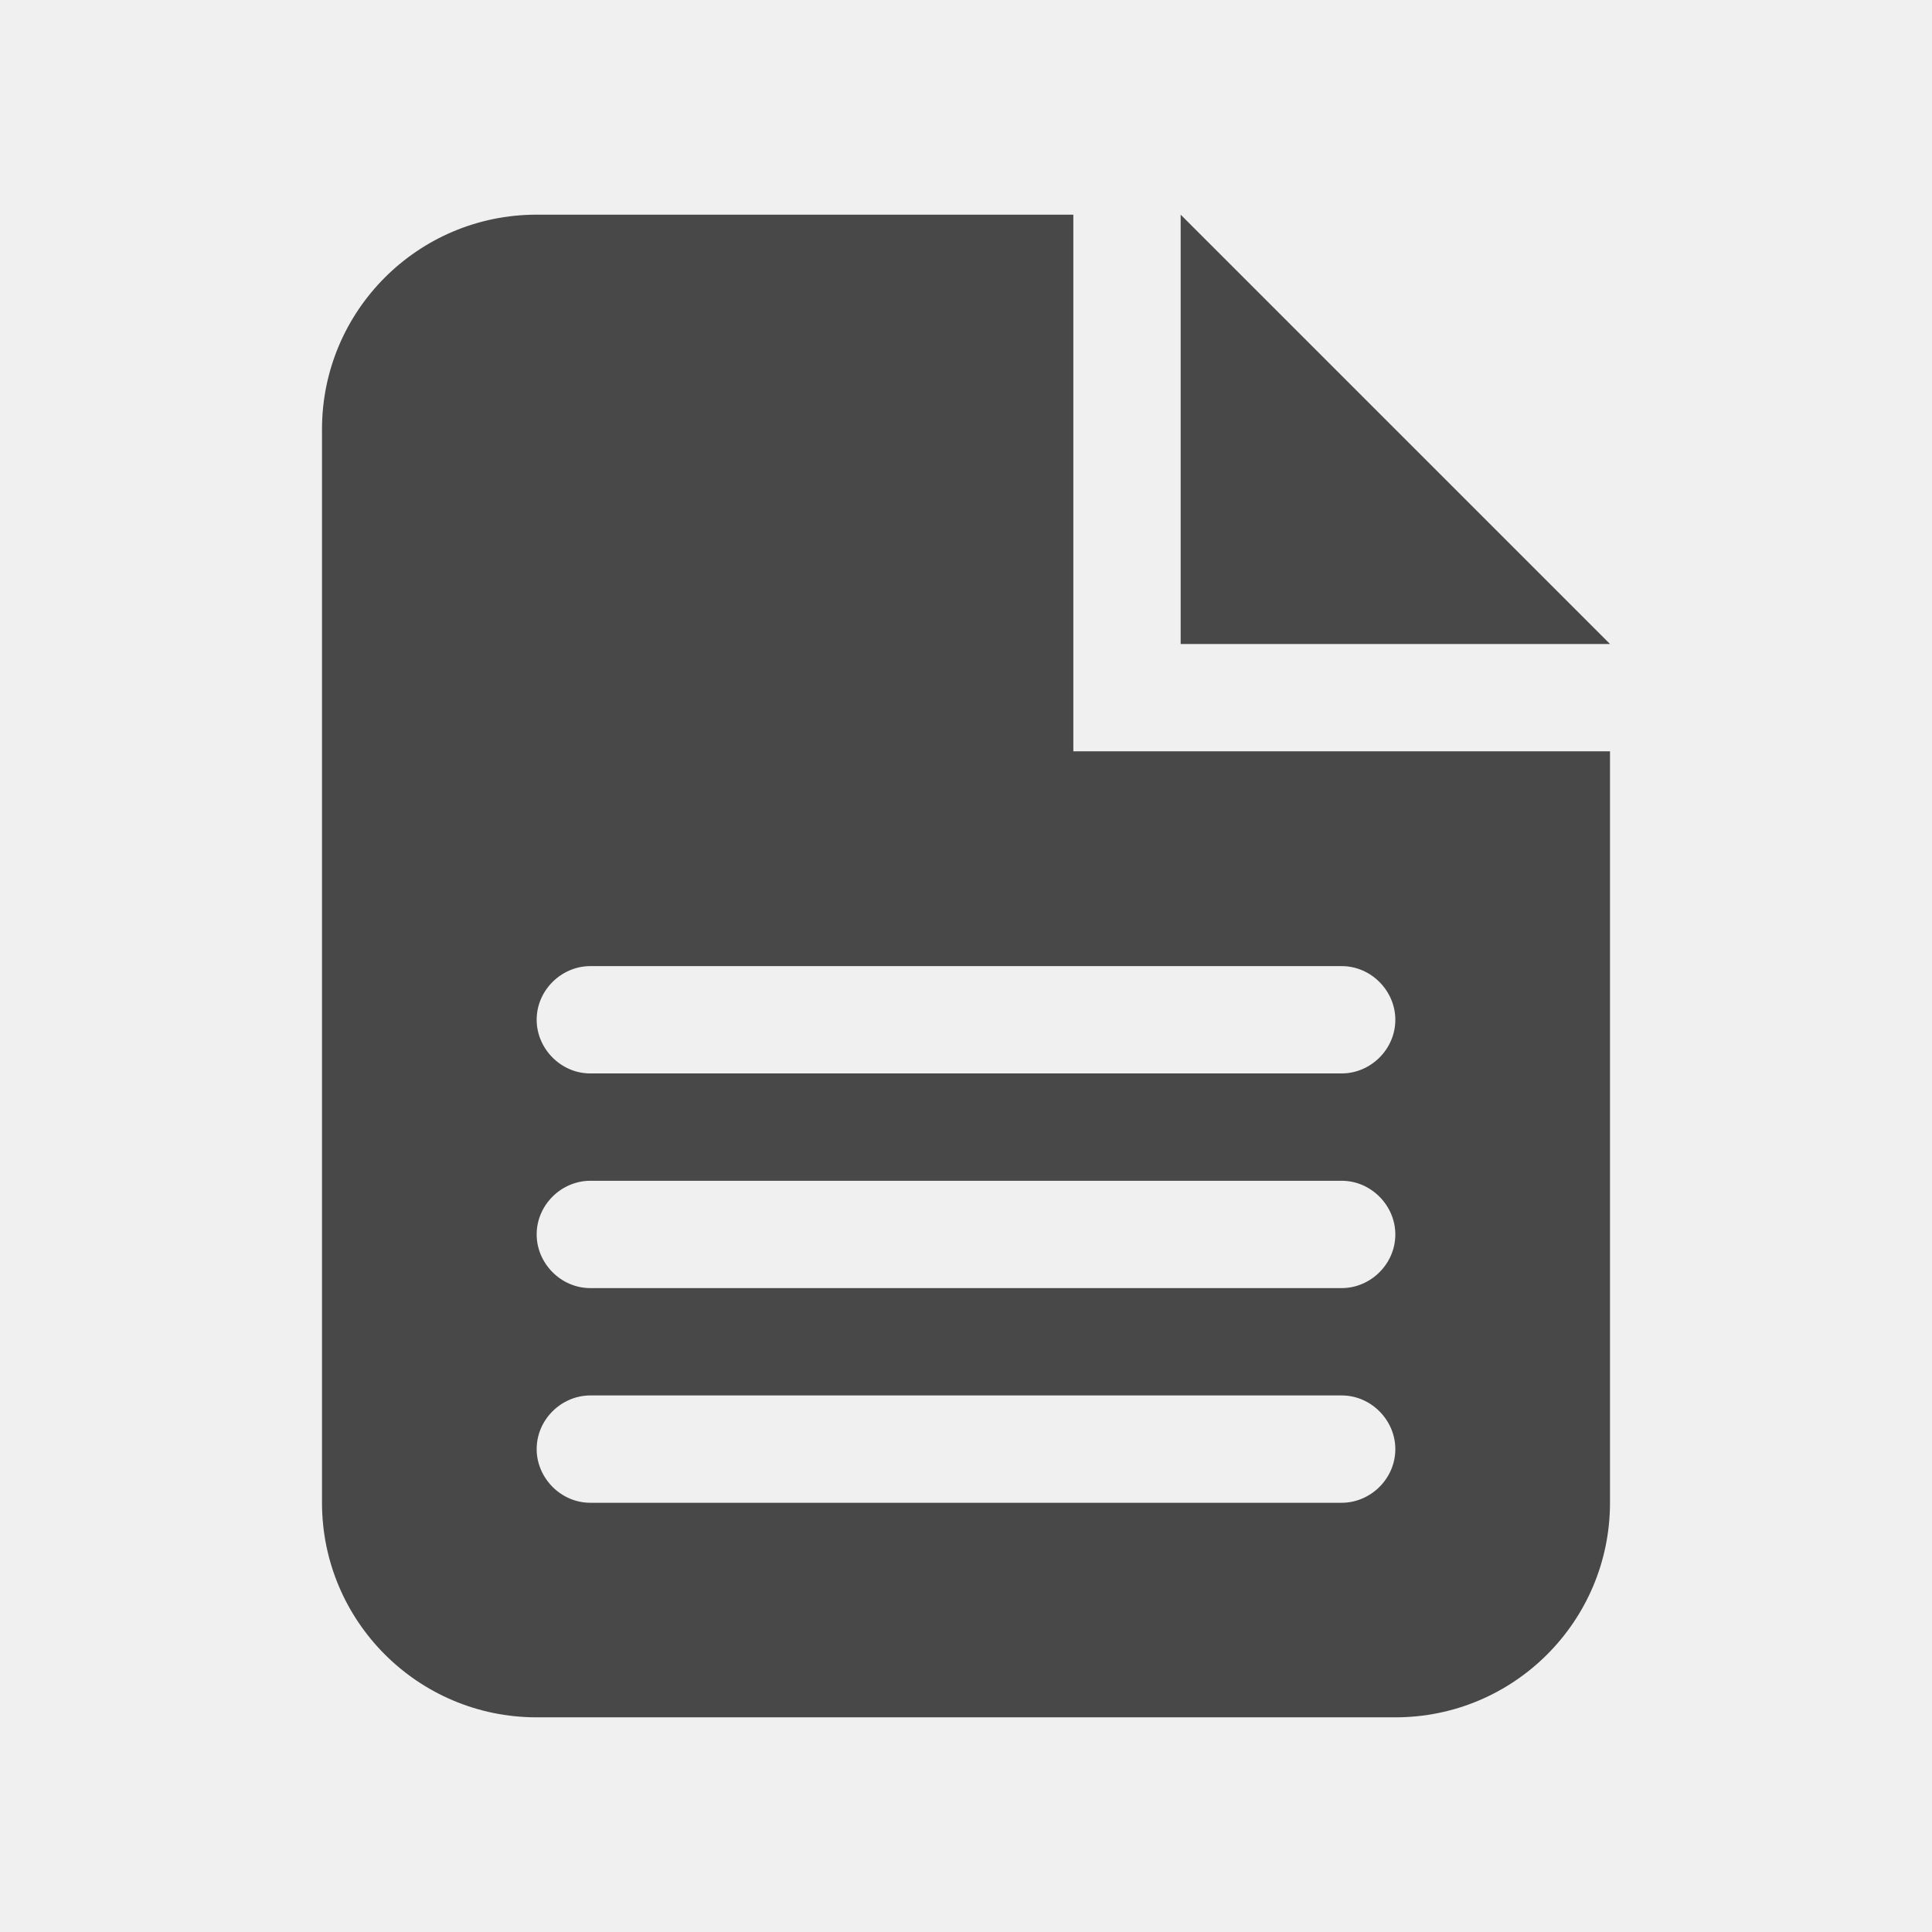
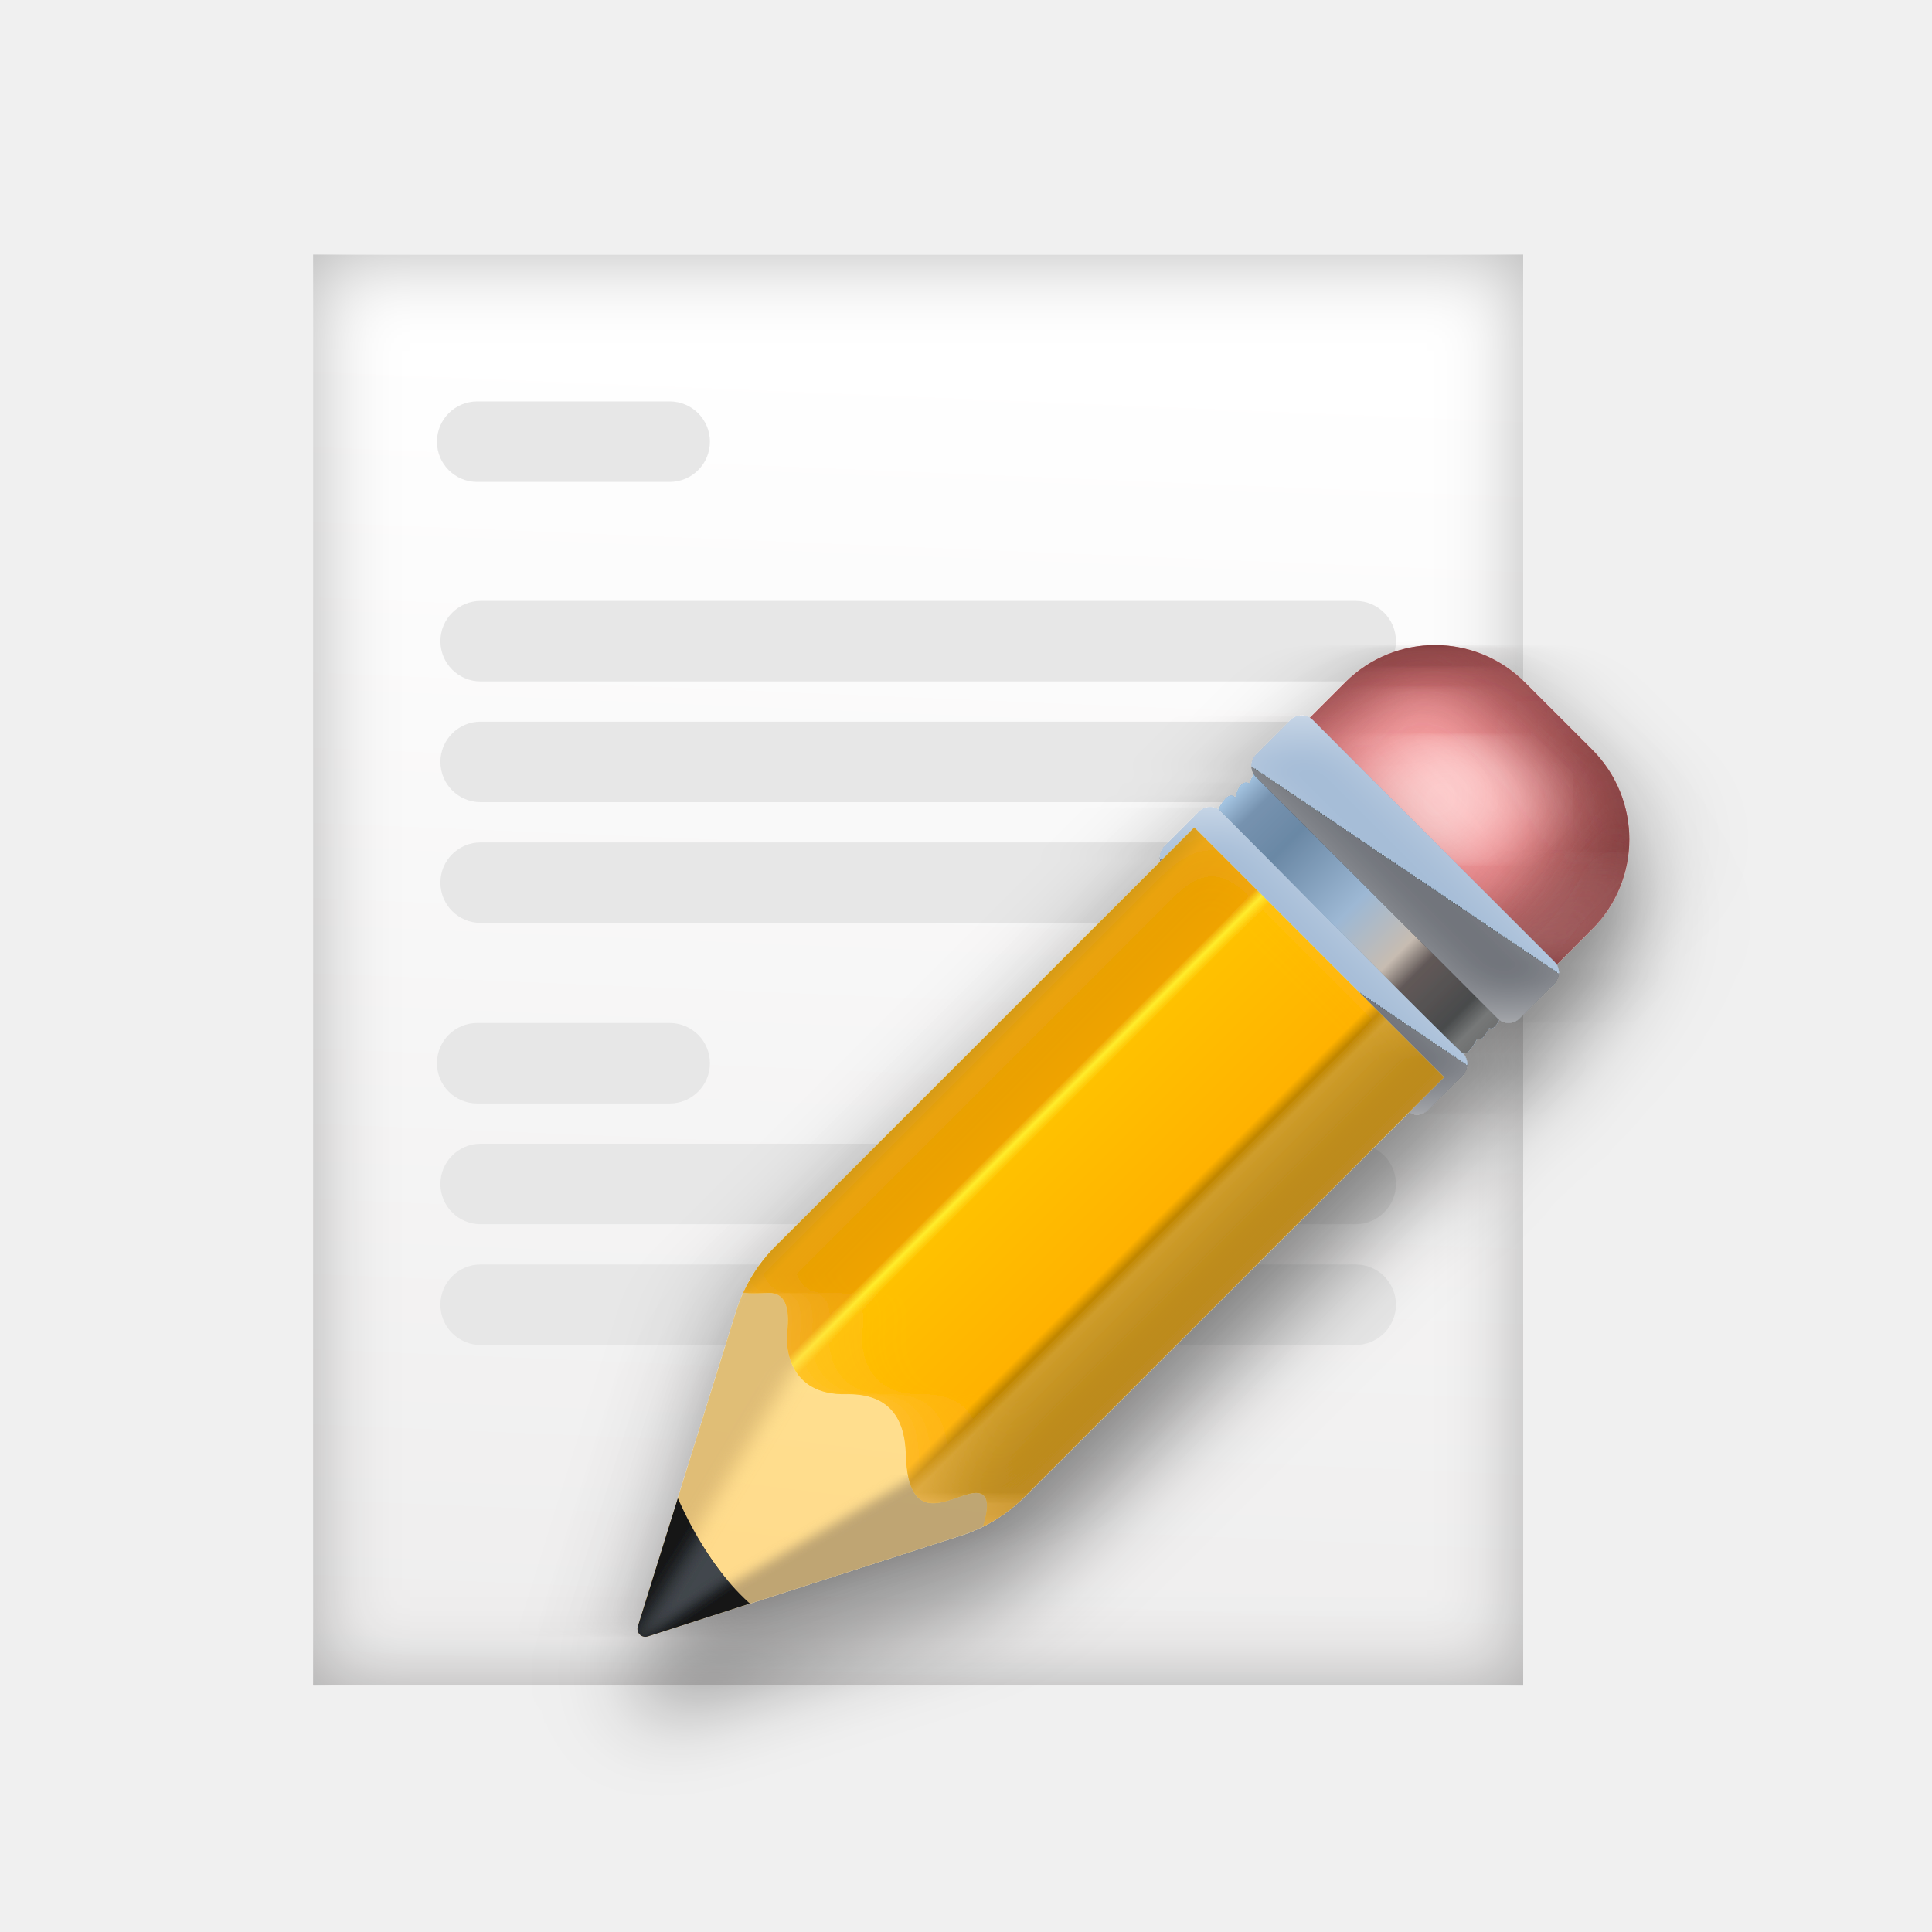
- <svg xmlns="http://www.w3.org/2000/svg" width="18px" height="18px" viewBox="0 0 18 18" version="1.1">
-   <g id="4" stroke="none" stroke-width="1" fill-rule="evenodd" fill-opacity="0.7">
-     <path d="M15,6 L11,6 L11,2 L15,6 Z M12.5,13.001 L5.5,13.001 C5.231,13.001 5,13.225 5,13.501 C5,13.769 5.224,14.001 5.5,14.001 L12.5,14.001 C12.769,14.001 13,13.777 13,13.501 C13,13.233 12.776,13.001 12.5,13.001 Z M12.5,11.001 L5.5,11.001 C5.231,11.001 5,11.225 5,11.501 C5,11.769 5.224,12.001 5.5,12.001 L12.5,12.001 C12.769,12.001 13,11.777 13,11.501 C13,11.233 12.776,11.001 12.5,11.001 Z M12.5,9.001 L5.5,9.001 C5.231,9.001 5,9.225 5,9.501 C5,9.769 5.224,10.001 5.5,10.001 L12.5,10.001 C12.769,10.001 13,9.777 13,9.501 C13,9.233 12.776,9.001 12.5,9.001 Z M10,2 L10,7 L15,7 L15,14 C15,15.105 14.105,16 13,16 L5,16 C3.895,16 3,15.105 3,14 L3,4 C3,2.895 3.895,2 5,2 L10,2 Z" id="形状" />
+ <svg xmlns="http://www.w3.org/2000/svg" xmlns:xlink="http://www.w3.org/1999/xlink" width="24px" height="24px" viewBox="0 0 24 24" version="1.1">
+   <defs>
+     <rect id="path-1" x="0" y="0" width="24" height="24" />
+     <linearGradient x1="50%" y1="7.785%" x2="46.056%" y2="121.953%" id="linearGradient-3">
+       <stop stop-color="#FFFFFF" offset="0%" />
+       <stop stop-color="#EAE9E9" offset="100%" />
+     </linearGradient>
+     <polygon id="path-4" points="0 0 15.033 0 15.033 17.78 0 17.78" />
+     <filter x="-3.3%" y="-2.8%" width="106.7%" height="105.6%" filterUnits="objectBoundingBox" id="filter-5">
+       <feGaussianBlur stdDeviation="0.5" in="SourceAlpha" result="shadowBlurInner1" />
+       <feOffset dx="0" dy="0" in="shadowBlurInner1" result="shadowOffsetInner1" />
+       <feComposite in="shadowOffsetInner1" in2="SourceAlpha" operator="arithmetic" k2="-1" k3="1" result="shadowInnerInner1" />
+       <feColorMatrix values="0 0 0 0 0   0 0 0 0 0   0 0 0 0 0  0 0 0 0.28 0" type="matrix" in="shadowInnerInner1" />
+     </filter>
+     <filter x="-23.2%" y="-16.4%" width="146.5%" height="146.5%" filterUnits="objectBoundingBox" id="filter-6">
+       <feOffset dx="0" dy="1" in="SourceAlpha" result="shadowOffsetOuter1" />
+       <feGaussianBlur stdDeviation="0.5" in="shadowOffsetOuter1" result="shadowBlurOuter1" />
+       <feColorMatrix values="0 0 0 0 0   0 0 0 0 0   0 0 0 0 0  0 0 0 0.354 0" type="matrix" in="shadowBlurOuter1" result="shadowMatrixOuter1" />
+       <feMerge>
+         <feMergeNode in="shadowMatrixOuter1" />
+         <feMergeNode in="SourceGraphic" />
+       </feMerge>
+     </filter>
+     <filter x="-32.4%" y="-9.3%" width="164.8%" height="118.6%" filterUnits="objectBoundingBox" id="filter-7">
+       <feOffset dx="0" dy="0" in="SourceAlpha" result="shadowOffsetOuter1" />
+       <feGaussianBlur stdDeviation="0.5" in="shadowOffsetOuter1" result="shadowBlurOuter1" />
+       <feColorMatrix values="0 0 0 0 0   0 0 0 0 0   0 0 0 0 0  0 0 0 0.197 0" type="matrix" in="shadowBlurOuter1" result="shadowMatrixOuter1" />
+       <feMerge>
+         <feMergeNode in="shadowMatrixOuter1" />
+         <feMergeNode in="SourceGraphic" />
+       </feMerge>
+     </filter>
+     <radialGradient cx="53.969%" cy="85.727%" fx="53.969%" fy="85.727%" r="100%" gradientTransform="translate(0.539693,0.857265),scale(0.592445,1),rotate(90),translate(-0.539693,-0.857265)" id="radialGradient-8">
+       <stop stop-color="#FF8B8F" offset="0%" />
+       <stop stop-color="#C36D6E" offset="100%" />
+     </radialGradient>
+     <path d="M1.577,0 L2.76,0 C3.631,-1.59979405e-16 4.337,0.706 4.337,1.577 L4.337,2.569 L4.337,2.569 L0,2.569 L0,1.577 C1.15391668e-16,0.706 0.706,1.59979405e-16 1.577,0 Z" id="path-9" />
+     <filter x="-60.3%" y="-36.0%" width="220.6%" height="172.1%" filterUnits="objectBoundingBox" id="filter-11">
+       <feGaussianBlur stdDeviation="0.5" in="SourceGraphic" />
+     </filter>
+     <filter x="0.0%" y="0.0%" width="100.0%" height="100.0%" filterUnits="objectBoundingBox" id="filter-12">
+       <feGaussianBlur stdDeviation="0.394" in="SourceGraphic" />
+     </filter>
+     <filter x="0.0%" y="0.0%" width="100.0%" height="100.0%" filterUnits="objectBoundingBox" id="filter-13">
+       <feGaussianBlur stdDeviation="0.394" in="SourceGraphic" />
+     </filter>
+     <filter x="-30.3%" y="-47.5%" width="160.7%" height="195.0%" filterUnits="objectBoundingBox" id="filter-14">
+       <feGaussianBlur stdDeviation="0.5" in="SourceGraphic" />
+     </filter>
+     <path d="M1.577,0 L2.76,0 C3.631,-1.59979405e-16 4.337,0.706 4.337,1.577 L4.337,2.569 L4.337,2.569 L0,2.569 L0,1.577 C1.15391668e-16,0.706 0.706,1.59979405e-16 1.577,0 Z" id="path-15" />
+     <filter x="-11.5%" y="-19.5%" width="123.1%" height="138.9%" filterUnits="objectBoundingBox" id="filter-17">
+       <feGaussianBlur stdDeviation="0.5" in="SourceAlpha" result="shadowBlurInner1" />
+       <feOffset dx="-0" dy="0" in="shadowBlurInner1" result="shadowOffsetInner1" />
+       <feComposite in="shadowOffsetInner1" in2="SourceAlpha" operator="arithmetic" k2="-1" k3="1" result="shadowInnerInner1" />
+       <feColorMatrix values="0 0 0 0 0.27   0 0 0 0 0.066   0 0 0 0 0.066  0 0 0 0.355 0" type="matrix" in="shadowInnerInner1" />
+     </filter>
+     <filter x="0.0%" y="0.0%" width="100.0%" height="100.0%" filterUnits="objectBoundingBox" id="filter-18">
+       <feGaussianBlur stdDeviation="0.4" in="SourceGraphic" />
+     </filter>
+     <linearGradient x1="49.688%" y1="49.672%" x2="49.097%" y2="50.328%" id="linearGradient-19">
+       <stop stop-color="#96B1D0" offset="0%" />
+       <stop stop-color="#526D87" offset="20.086%" />
+       <stop stop-color="#A8C3D7" offset="46.079%" />
+       <stop stop-color="#899EAF" offset="56.927%" />
+       <stop stop-color="#383E43" offset="85.172%" />
+       <stop stop-color="#434952" offset="91.501%" />
+       <stop stop-color="#585C64" offset="100%" />
+     </linearGradient>
+     <rect id="path-20" x="3.63797881e-12" y="3.804" width="4.632" height="1" rx="0.197" />
+     <filter x="-10.8%" y="-133.2%" width="121.6%" height="366.4%" filterUnits="objectBoundingBox" id="filter-21">
+       <feGaussianBlur stdDeviation="0.5" in="SourceAlpha" result="shadowBlurInner1" />
+       <feOffset dx="0" dy="0" in="shadowBlurInner1" result="shadowOffsetInner1" />
+       <feComposite in="shadowOffsetInner1" in2="SourceAlpha" operator="arithmetic" k2="-1" k3="1" result="shadowInnerInner1" />
+       <feColorMatrix values="0 0 0 0 1   0 0 0 0 1   0 0 0 0 1  0 0 0 0.5 0" type="matrix" in="shadowInnerInner1" />
+     </filter>
+     <path d="M0,0.152 C0.032,0.228 0.056,0.274 0.072,0.29 C0.031,0.4 0.033,0.474 0.077,0.511 C0.031,0.628 0.027,0.705 0.064,0.742 C0.008,0.882 0.007,0.957 0.059,0.968 C0.017,1.088 0.02,1.156 0.068,1.174 C0.02,1.326 0.021,1.409 0.072,1.422 C0.122,1.435 1.551,1.435 4.358,1.422 C4.41,1.256 4.395,1.174 4.312,1.174 C4.391,1.036 4.391,0.953 4.31,0.925 C4.371,0.792 4.374,0.713 4.32,0.689 C4.403,0.564 4.409,0.493 4.338,0.475 C4.418,0.337 4.418,0.26 4.335,0.245 C4.394,0.148 4.417,0.086 4.406,0.058 C4.395,0.03 2.933,0.01 0.021,0 L0,0.152 Z" id="path-22" />
+     <linearGradient x1="0.968%" y1="162.005%" x2="100%" y2="162.005%" id="linearGradient-24">
+       <stop stop-color="#707171" offset="0%" />
+       <stop stop-color="#767878" offset="3.551%" />
+       <stop stop-color="#494B4C" offset="9.459%" />
+       <stop stop-color="#625958" offset="26.063%" />
+       <stop stop-color="#C7BCB1" offset="33.564%" />
+       <stop stop-color="#9DB8D4" offset="52.208%" />
+       <stop stop-color="#6A88A5" offset="77.996%" />
+       <stop stop-color="#7692AF" offset="91.189%" />
+       <stop stop-color="#A9C9E6" offset="100%" />
+     </linearGradient>
+     <linearGradient x1="59.104%" y1="58.827%" x2="47.306%" y2="100%" id="linearGradient-25">
+       <stop stop-color="#FFE08F" offset="0%" />
+       <stop stop-color="#FFD98B" offset="100%" />
+     </linearGradient>
+     <path d="M4.388,7.359 C4.388,7.678 4.31,7.992 4.162,8.274 L2.257,11.908 C2.247,11.926 2.233,11.941 2.214,11.95 C2.166,11.975 2.107,11.956 2.082,11.907 L0.217,8.267 C0.074,7.989 -3.63993893e-12,7.681 -3.63797881e-12,7.369 L-3.63797881e-12,1.8189894e-12 L4.388,1.8189894e-12 Z" id="path-26" />
+     <filter x="0.0%" y="0.0%" width="100.0%" height="100.0%" filterUnits="objectBoundingBox" id="filter-28">
+       <feGaussianBlur stdDeviation="0.099" in="SourceGraphic" />
+     </filter>
+     <filter x="0.0%" y="0.0%" width="100.0%" height="100.0%" filterUnits="objectBoundingBox" id="filter-29">
+       <feGaussianBlur stdDeviation="0.099" in="SourceGraphic" />
+     </filter>
+     <path d="M0,0.403 C0.696,0.608 1.547,0.473 2.551,0 L1.298,2.017 L0,0.403 Z" id="path-30" />
+     <filter x="0.0%" y="0.0%" width="100.0%" height="100.0%" filterUnits="objectBoundingBox" id="filter-32">
+       <feGaussianBlur stdDeviation="0.099" in="SourceGraphic" />
+     </filter>
+     <linearGradient x1="95.597%" y1="50%" x2="1.634%" y2="50%" id="linearGradient-33">
+       <stop stop-color="#C98E00" offset="0%" />
+       <stop stop-color="#E79E00" offset="5.129%" />
+       <stop stop-color="#EFA300" offset="24.001%" />
+       <stop stop-color="#FFED2C" offset="26.539%" />
+       <stop stop-color="#FFC100" offset="29.414%" />
+       <stop stop-color="#FFB200" offset="68.655%" />
+       <stop stop-color="#C08600" offset="71.787%" />
+       <stop stop-color="#CF9D2B" offset="74.765%" />
+       <stop stop-color="#A77607" offset="100%" />
+     </linearGradient>
+     <path d="M0.064,8.078 C0.224,7.734 0.362,7.637 0.48,7.786 C0.657,8.01 0.726,8.69 1.42,8.036 C1.786,7.691 2.135,7.69 2.467,8.036 C2.965,8.554 3.416,8.15 3.524,8.016 C3.732,7.75 3.903,7.687 4.038,7.828 C4.239,8.04 4.346,8.187 4.617,8.078 L4.617,1.417 L4.617,-0.538 L-0.23,-0.538 L-0.23,7.449 L0.064,8.078 Z" id="path-34" />
+     <filter x="0.0%" y="0.0%" width="100.0%" height="100.0%" filterUnits="objectBoundingBox" id="filter-35">
+       <feOffset dx="0" dy="0" in="SourceAlpha" result="shadowOffsetOuter1" />
+       <feColorMatrix values="0 0 0 0 1   0 0 0 0 0.902   0 0 0 0 0.655  0 0 0 1 0" type="matrix" in="shadowOffsetOuter1" />
+     </filter>
+     <filter x="-10.3%" y="-5.6%" width="120.6%" height="111.3%" filterUnits="objectBoundingBox" id="filter-36">
+       <feGaussianBlur stdDeviation="0.5" in="SourceAlpha" result="shadowBlurInner1" />
+       <feOffset dx="0" dy="-0" in="shadowBlurInner1" result="shadowOffsetInner1" />
+       <feComposite in="shadowOffsetInner1" in2="SourceAlpha" operator="arithmetic" k2="-1" k3="1" result="shadowInnerInner1" />
+       <feColorMatrix values="0 0 0 0 1   0 0 0 0 0.788   0 0 0 0 0.448  0 0 0 0.674 0" type="matrix" in="shadowInnerInner1" />
+     </filter>
+     <rect id="path-37" x="3.63797881e-12" y="2.194" width="4.632" height="1" rx="0.197" />
+     <filter x="-10.8%" y="-133.2%" width="121.6%" height="366.4%" filterUnits="objectBoundingBox" id="filter-38">
+       <feGaussianBlur stdDeviation="0.5" in="SourceAlpha" result="shadowBlurInner1" />
+       <feOffset dx="0" dy="0" in="shadowBlurInner1" result="shadowOffsetInner1" />
+       <feComposite in="shadowOffsetInner1" in2="SourceAlpha" operator="arithmetic" k2="-1" k3="1" result="shadowInnerInner1" />
+       <feColorMatrix values="0 0 0 0 1   0 0 0 0 1   0 0 0 0 1  0 0 0 0.5 0" type="matrix" in="shadowInnerInner1" />
+     </filter>
+   </defs>
+   <g id="4" stroke="none" stroke-width="1" fill="none" fill-rule="evenodd">
+     <g>
+       <mask id="mask-2" fill="white">
+         <use xlink:href="#path-1" />
+       </mask>
+       <g id="蒙版" />
+       <g id="编组-3" mask="url(#mask-2)">
+         <g transform="translate(3.888961, 3.16087)">
+           <g id="路径-295" fill="none">
+             <use fill="url(#linearGradient-3)" fill-rule="evenodd" xlink:href="#path-4" />
+             <use fill="black" fill-opacity="1" filter="url(#filter-5)" xlink:href="#path-4" />
+           </g>
+           <rect id="矩形" fill="#E7E7E7" fill-rule="evenodd" x="1.539" y="1.826" width="3.391" height="1" rx="0.5" />
+           <rect id="矩形备份-10" fill="#E7E7E7" fill-rule="evenodd" x="1.539" y="9.547" width="3.391" height="1" rx="0.5" />
+           <rect id="矩形备份-7" fill="#E7E7E7" fill-rule="evenodd" x="1.582" y="4.304" width="11.87" height="1" rx="0.5" />
+           <rect id="矩形备份-11" fill="#E7E7E7" fill-rule="evenodd" x="1.582" y="11.047" width="11.87" height="1" rx="0.5" />
+           <rect id="矩形备份-12" fill="#E7E7E7" fill-rule="evenodd" x="1.582" y="12.547" width="11.87" height="1" rx="0.5" />
+           <rect id="矩形备份-8" fill="#E7E7E7" fill-rule="evenodd" x="1.582" y="5.804" width="11.87" height="1" rx="0.5" />
+           <rect id="矩形备份-9" fill="#E7E7E7" fill-rule="evenodd" x="1.582" y="7.304" width="11.87" height="1" rx="0.5" />
+           <g id="U+270F备份" filter="url(#filter-6)" stroke-width="1" fill="none" fill-rule="evenodd" transform="translate(9.764986, 11.43856) scale(-1, 1) translate(-9.764986, -11.43856) translate(2.420937, 4.09451)">
+             <g id="编组-2" filter="url(#filter-7)" transform="translate(7.344049, 7.344049) rotate(-45) translate(-7.344049, -7.344049) translate(5.028006, -0.725961)">
+               <g id="路径-286" transform="translate(0.147547, 0)">
+                 <mask id="mask-10" fill="white">
+                   <use xlink:href="#path-9" />
+                 </mask>
+                 <use id="蒙版" fill="url(#radialGradient-8)" xlink:href="#path-9" />
+                 <path d="M2.168,-0.522 C0.947,0.493 0.539,1.881 0.947,3.641 C0.102,3.632 -0.32,3.627 -0.32,3.627 C-0.213,1.457 -0.16,0.371 -0.16,0.371 C0.518,-0.142 0.893,-0.403 0.967,-0.413 C1.041,-0.423 1.441,-0.459 2.168,-0.522 Z" fill="#864343" filter="url(#filter-11)" mask="url(#mask-10)" />
+                 <rect id="矩形" fill="#FAABAD" opacity="0.716" filter="url(#filter-12)" mask="url(#mask-10)" x="1.368" y="0.734" width="2.464" height="2.907" rx="0.69" />
+                 <rect id="矩形" fill="#FFD7D7" opacity="0.93" filter="url(#filter-13)" mask="url(#mask-10)" x="1.812" y="0.989" width="1.329" height="1.58" rx="0.493" />
+                 <path d="M-5.38659198e-14,0.734 C0.716,0.301 1.882,0.236 3.498,0.537 C3.946,0.672 4.15,1.442 4.11,2.845 C4.666,2.171 4.944,1.834 4.944,1.834 C4.527,0.749 4.319,0.206 4.319,0.206 C3.887,-0.05 3.619,-0.176 3.513,-0.172 C2.783,-0.281 2.342,-0.327 2.191,-0.309 C1.449,-0.318 1.032,-0.305 0.939,-0.268 L0.129,-0.047 L-5.38659198e-14,0.734 Z" id="路径-2" fill="#723334" opacity="0.517" filter="url(#filter-14)" mask="url(#mask-10)" />
+                 <mask id="mask-16" fill="white">
+                   <use xlink:href="#path-15" />
+                 </mask>
+                 <g id="蒙版" fill="black" fill-opacity="1">
+                   <use filter="url(#filter-17)" xlink:href="#path-15" />
+                 </g>
+                 <path d="M0.345,2.551 C0.454,2.551 0.471,2.263 0.471,1.908 C0.471,1.553 0.651,0.744 0.542,0.744 C0.433,0.744 0.148,1.553 0.148,1.908 C0.148,2.263 0.236,2.551 0.345,2.551 Z" id="椭圆形" fill="#CC9295" opacity="0.859" filter="url(#filter-18)" mask="url(#mask-16)" />
+               </g>
+               <g id="矩形备份">
+                 <use fill="url(#linearGradient-19)" fill-rule="evenodd" xlink:href="#path-20" />
+                 <use fill="black" fill-opacity="1" filter="url(#filter-21)" xlink:href="#path-20" />
+               </g>
+               <g id="编组" transform="translate(0.126597, 2.381708)">
+                 <mask id="mask-23" fill="white">
+                   <use xlink:href="#path-22" />
+                 </mask>
+                 <use id="蒙版" fill="#799BBA" xlink:href="#path-22" />
+                 <g mask="url(#mask-23)" fill="url(#linearGradient-24)">
+                   <g transform="translate(-0, 0.085668)">
+                     <rect id="矩形" x="0" y="0" width="4.409" height="1" />
+                     <rect id="矩形备份-2" x="0" y="0.239" width="4.409" height="1" />
+                     <rect id="矩形备份-3" x="-3.63797881e-12" y="0.479" width="4.409" height="1" />
+                     <rect id="矩形备份-4" x="0" y="0.718" width="4.409" height="1" />
+                     <rect id="矩形备份-5" x="0" y="0.957" width="4.409" height="1" />
+                     <rect id="矩形备份-6" x="0" y="1.197" width="4.409" height="1" />
+                   </g>
+                 </g>
+               </g>
+               <g id="路径-285" transform="translate(0.147547, 4.179085)">
+                 <mask id="mask-27" fill="white">
+                   <use xlink:href="#path-26" />
+                 </mask>
+                 <use id="蒙版" fill="url(#linearGradient-25)" xlink:href="#path-26" />
+                 <polygon id="路径-3" fill="#CFAC6A" opacity="0.653" filter="url(#filter-28)" mask="url(#mask-27)" points="3.141 7.302 3.141 8.313 2.168 12.246 3.832 10.897 4.617 7.302" />
+                 <path d="M-1.207,6.539 L1.126,8.103 C2.023,11.529 2.472,13.243 2.472,13.243 C0.769,12.332 -0.08,11.848 -0.076,11.791 L-1.181,7.57 L-1.207,6.539 Z" id="路径-287" fill="#A38D67" opacity="0.695" filter="url(#filter-29)" mask="url(#mask-27)" />
+                 <g id="路径-4" mask="url(#mask-27)">
+                   <g transform="translate(0.946579, 10.22919)">
+                     <mask id="mask-31" fill="white">
+                       <use xlink:href="#path-30" />
+                     </mask>
+                     <use id="蒙版" stroke="none" fill="#131516" fill-rule="evenodd" xlink:href="#path-30" />
+                     <polygon id="路径-4" stroke="none" fill="#42474E" fill-rule="evenodd" filter="url(#filter-32)" mask="url(#mask-31)" points="0.813 2.23154828e-14 1.195 2.017 1.738 -0.338" />
+                   </g>
+                 </g>
+                 <g mask="url(#mask-27)">
+                   <use fill="black" fill-opacity="1" filter="url(#filter-35)" xlink:href="#path-34" />
+                   <use fill="url(#linearGradient-33)" fill-rule="evenodd" xlink:href="#path-34" />
+                   <use fill="black" fill-opacity="1" filter="url(#filter-36)" xlink:href="#path-34" />
+                 </g>
+               </g>
+               <g id="矩形">
+                 <use fill="url(#linearGradient-19)" fill-rule="evenodd" xlink:href="#path-37" />
+                 <use fill="black" fill-opacity="1" filter="url(#filter-38)" xlink:href="#path-37" />
+               </g>
+             </g>
+           </g>
+         </g>
+       </g>
+     </g>
  </g>
</svg>
